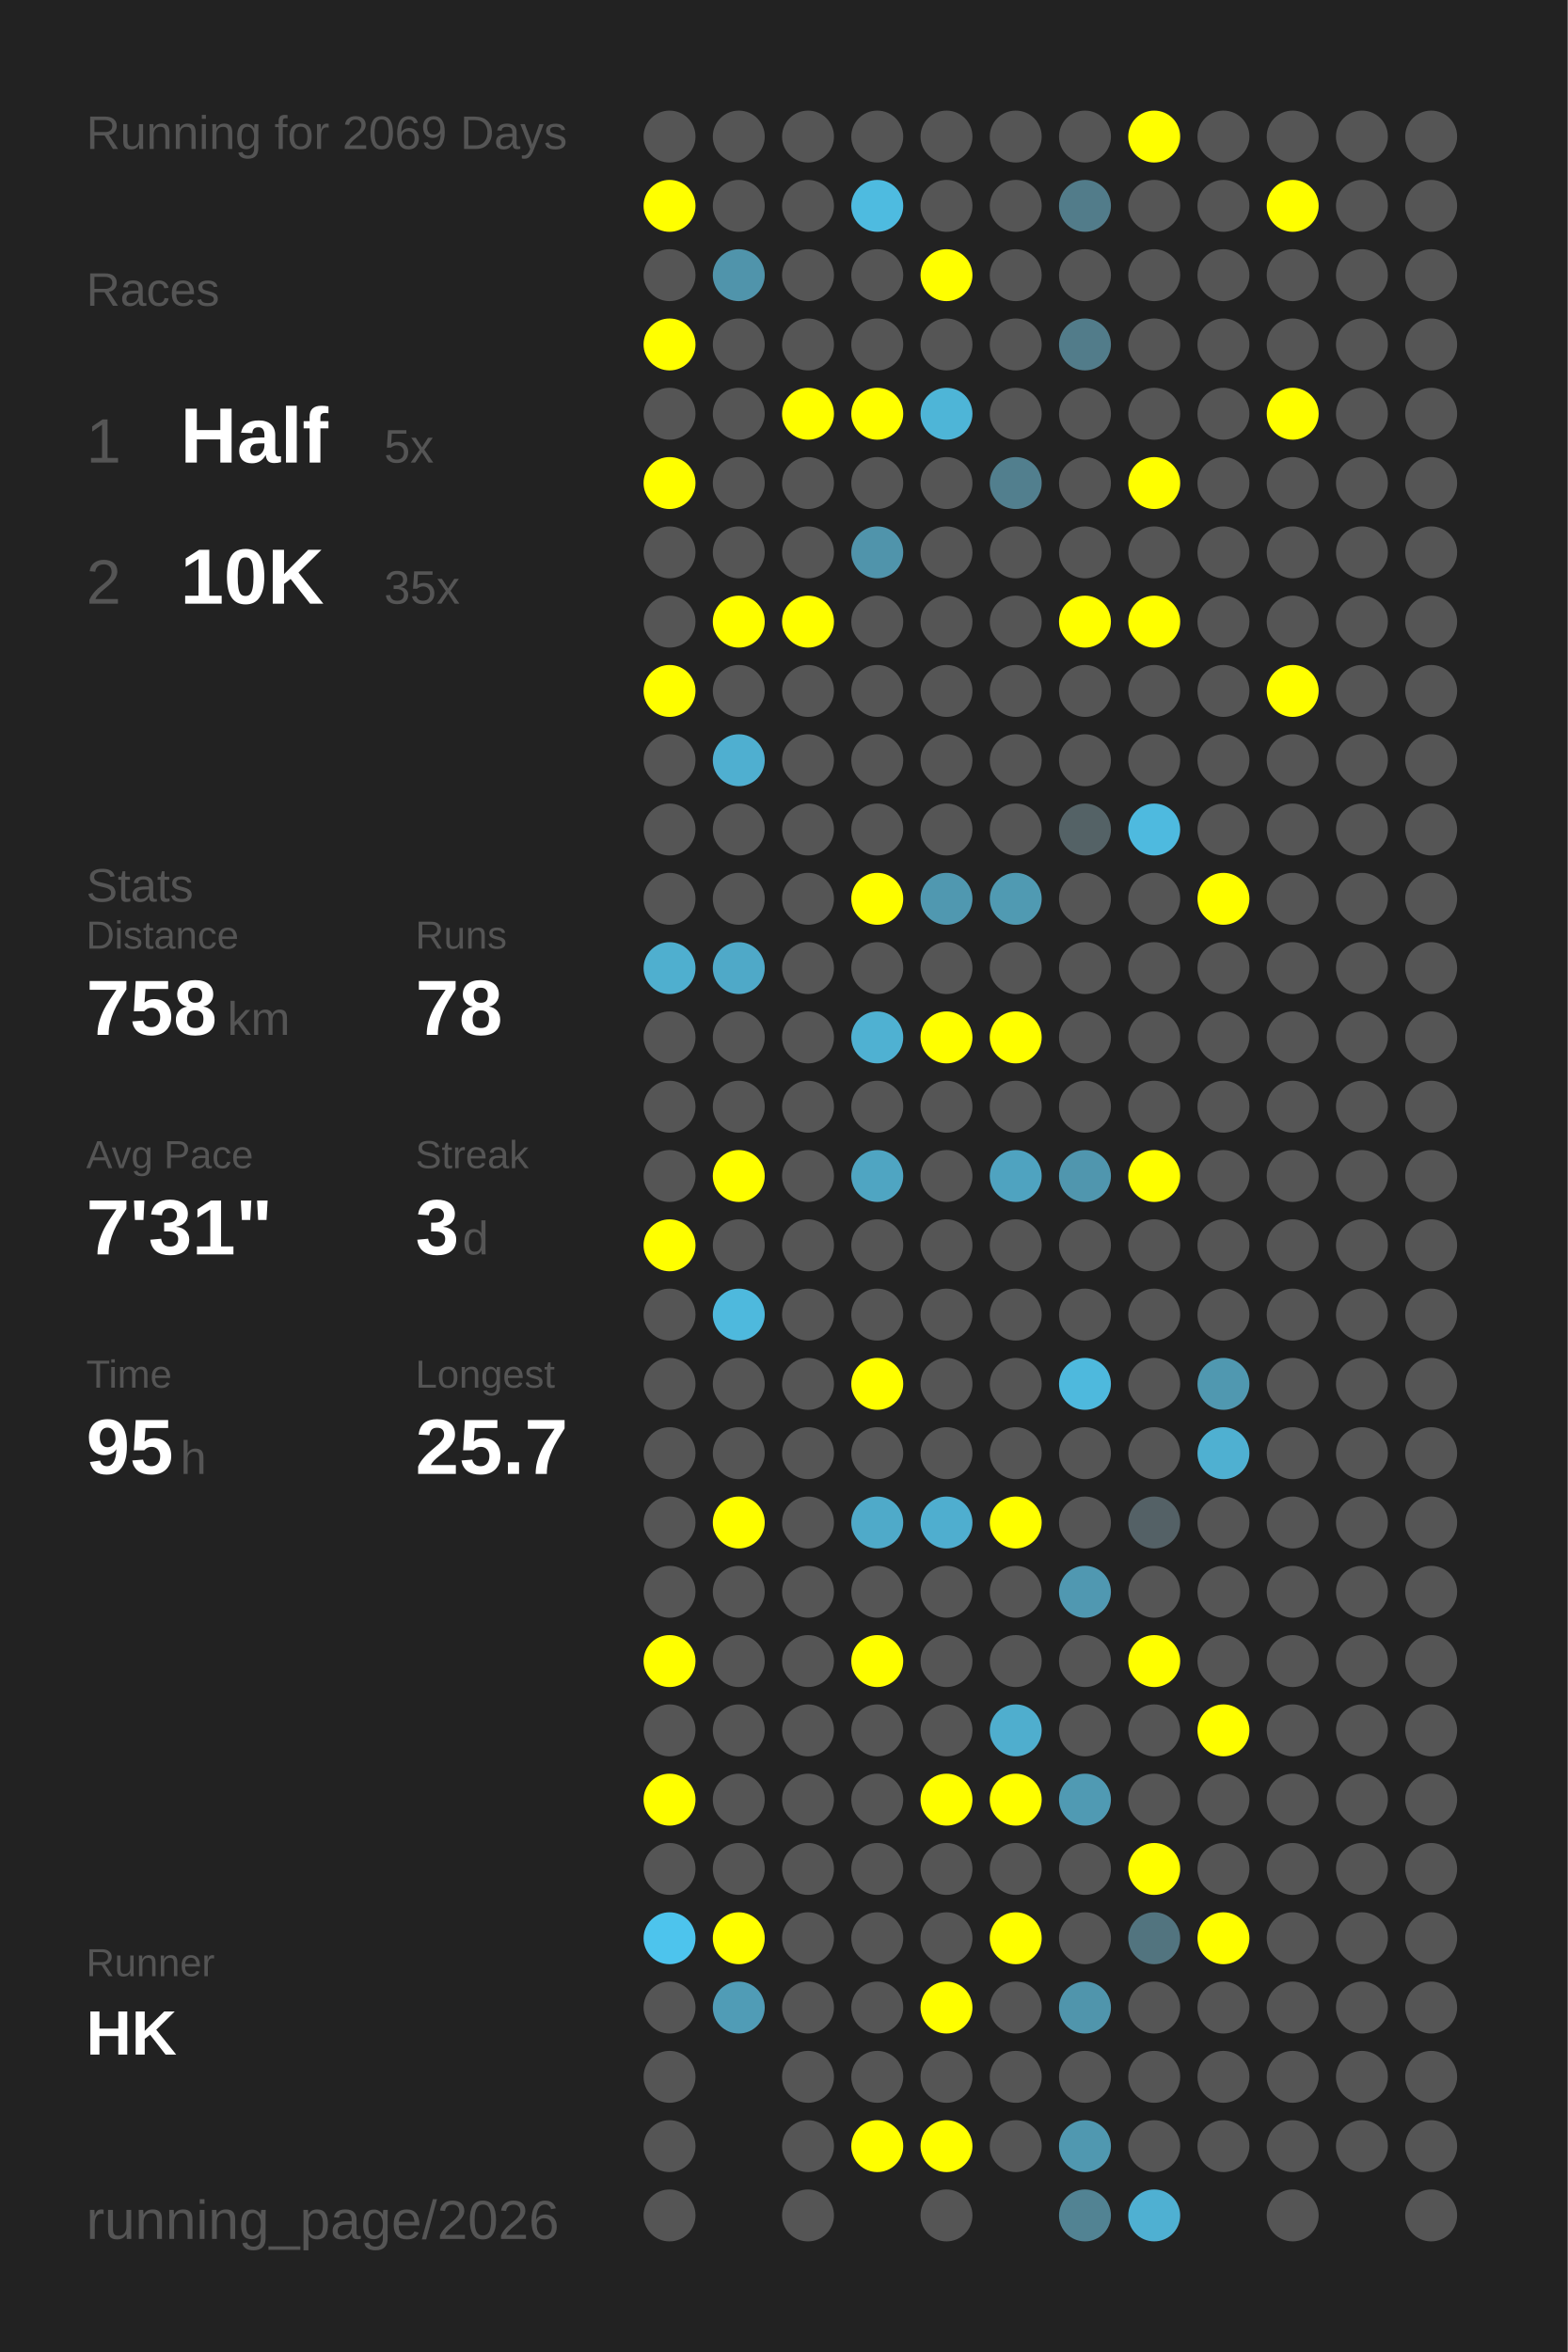
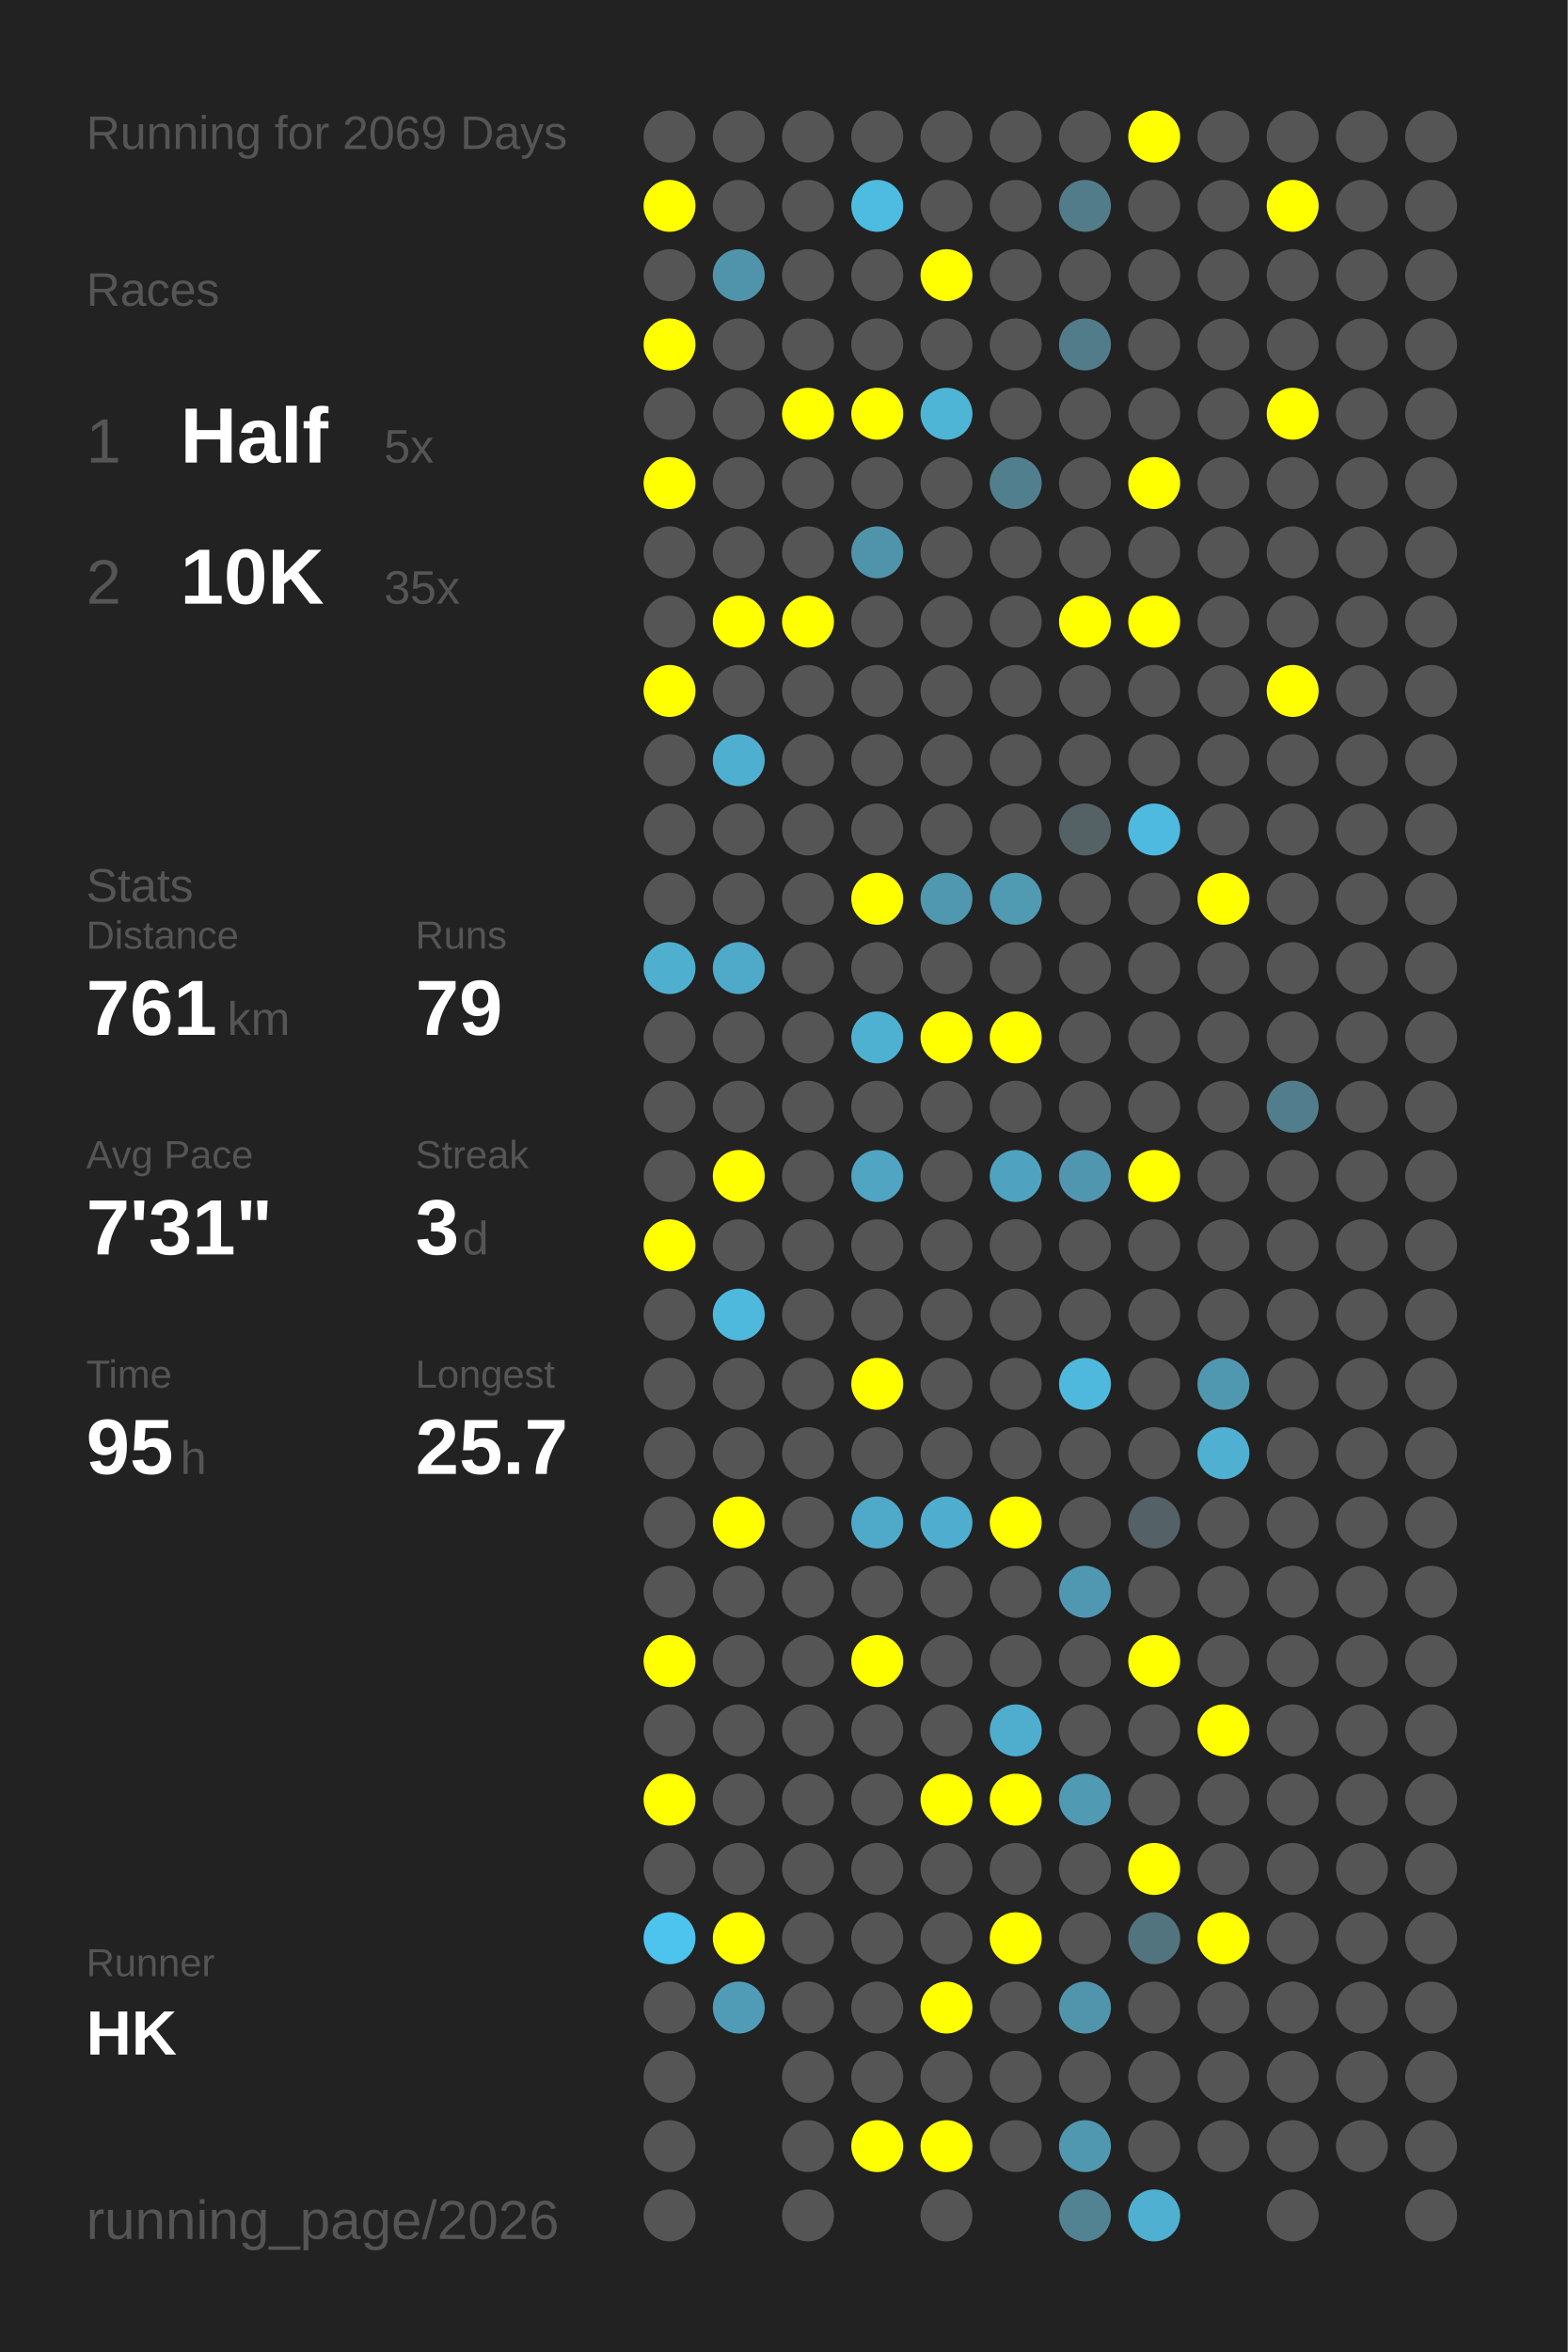
<svg xmlns="http://www.w3.org/2000/svg" baseProfile="full" height="300mm" version="1.1" viewBox="0,0,200,300" width="200mm">
  <defs />
  <rect fill="#222222" height="300" width="200" x="0" y="0" />
  <text fill="#555555" style="font-size:6px; font-family:Arial;" x="11" y="19">Running for 2069 Days</text>
  <text fill="#555555" style="font-size:6px; font-family:Arial;" x="11" y="39">Races</text>
  <text fill="#555555" style="font-size:8px; font-family:Arial;" x="11" y="59">1</text>
  <text fill="#FFFFFF" style="font-size:10px; font-family:Arial; font-weight:bold;" x="23" y="59">Half</text>
  <text fill="#555555" style="font-size:6px; font-family:Arial;" x="49" y="59">5x</text>
  <text fill="#555555" style="font-size:8px; font-family:Arial;" x="11" y="77">2</text>
  <text fill="#FFFFFF" style="font-size:10px; font-family:Arial; font-weight:bold;" x="23" y="77">10K</text>
  <text fill="#555555" style="font-size:6px; font-family:Arial;" x="49" y="77">35x</text>
  <text fill="#555555" style="font-size:6px; font-family:Arial;" x="11" y="115">Stats</text>
  <text fill="#555555" style="font-size:5px; font-family:Arial;" x="11" y="121">Distance</text>
-   <text fill="#FFFFFF" style="font-size:10px; font-family:Arial; font-weight:bold;" x="11" y="132">758</text>
+   <text fill="#FFFFFF" style="font-size:10px; font-family:Arial; font-weight:bold;" x="11" y="132">761</text>
  <text fill="#555555" style="font-size:6px; font-family:Arial;" x="29" y="132">km</text>
  <text fill="#555555" style="font-size:5px; font-family:Arial;" x="53" y="121">Runs</text>
-   <text fill="#FFFFFF" style="font-size:10px; font-family:Arial; font-weight:bold;" x="53" y="132">78</text>
+   <text fill="#FFFFFF" style="font-size:10px; font-family:Arial; font-weight:bold;" x="53" y="132">79</text>
  <text fill="#555555" style="font-size:5px; font-family:Arial;" x="11" y="149">Avg Pace</text>
  <text fill="#FFFFFF" style="font-size:10px; font-family:Arial; font-weight:bold;" x="11" y="160">7'31"</text>
  <text fill="#555555" style="font-size:5px; font-family:Arial;" x="53" y="149">Streak</text>
  <text fill="#FFFFFF" style="font-size:10px; font-family:Arial; font-weight:bold;" x="53" y="160">3</text>
  <text fill="#555555" style="font-size:6px; font-family:Arial;" x="59" y="160">d</text>
  <text fill="#555555" style="font-size:5px; font-family:Arial;" x="11" y="177">Time</text>
  <text fill="#FFFFFF" style="font-size:10px; font-family:Arial; font-weight:bold;" x="11" y="188">95</text>
  <text fill="#555555" style="font-size:6px; font-family:Arial;" x="23" y="188">h</text>
  <text fill="#555555" style="font-size:5px; font-family:Arial;" x="53" y="177">Longest</text>
  <text fill="#FFFFFF" style="font-size:10px; font-family:Arial; font-weight:bold;" x="53" y="188">25.7</text>
  <text fill="#555555" style="font-size:5px; font-family:Arial;" x="11" y="252.065">Runner</text>
  <text fill="#FFFFFF" style="font-size:8px; font-family:Arial; font-weight:bold;" x="11" y="262.065">HK</text>
  <text fill="#555555" style="font-size:7px; font-family:Arial;" x="11" y="285.581">running_page/2026</text>
  <circle cx="85.417" cy="17.419" fill="#555555" r="3.312" />
  <circle cx="85.417" cy="26.258" fill="#FFFF00" r="3.312" />
  <circle cx="85.417" cy="35.097" fill="#555555" r="3.312" />
  <circle cx="85.417" cy="43.935" fill="#FFFF00" r="3.312" />
  <circle cx="85.417" cy="52.774" fill="#555555" r="3.312" />
  <circle cx="85.417" cy="61.613" fill="#FFFF00" r="3.312" />
  <circle cx="85.417" cy="70.452" fill="#555555" r="3.312" />
  <circle cx="85.417" cy="79.29" fill="#555555" r="3.312" />
  <circle cx="85.417" cy="88.129" fill="#FFFF00" r="3.312" />
  <circle cx="85.417" cy="96.968" fill="#555555" r="3.312" />
  <circle cx="85.417" cy="105.806" fill="#555555" r="3.312" />
  <circle cx="85.417" cy="114.645" fill="#555555" r="3.312" />
  <circle cx="85.417" cy="123.484" fill="#4fafcf" r="3.312" />
  <circle cx="85.417" cy="132.323" fill="#555555" r="3.312" />
  <circle cx="85.417" cy="141.161" fill="#555555" r="3.312" />
  <circle cx="85.417" cy="150" fill="#555555" r="3.312" />
  <circle cx="85.417" cy="158.839" fill="#FFFF00" r="3.312" />
  <circle cx="85.417" cy="167.677" fill="#555555" r="3.312" />
  <circle cx="85.417" cy="176.516" fill="#555555" r="3.312" />
  <circle cx="85.417" cy="185.355" fill="#555555" r="3.312" />
  <circle cx="85.417" cy="194.194" fill="#555555" r="3.312" />
  <circle cx="85.417" cy="203.032" fill="#555555" r="3.312" />
  <circle cx="85.417" cy="211.871" fill="#FFFF00" r="3.312" />
  <circle cx="85.417" cy="220.71" fill="#555555" r="3.312" />
  <circle cx="85.417" cy="229.548" fill="#FFFF00" r="3.312" />
  <circle cx="85.417" cy="238.387" fill="#555555" r="3.312" />
  <circle cx="85.417" cy="247.226" fill="#4dc4ed" r="3.312" />
  <circle cx="85.417" cy="256.065" fill="#555555" r="3.312" />
  <circle cx="85.417" cy="264.903" fill="#555555" r="3.312" />
  <circle cx="85.417" cy="273.742" fill="#555555" r="3.312" />
  <circle cx="85.417" cy="282.581" fill="#555555" r="3.312" />
  <circle cx="94.25" cy="17.419" fill="#555555" r="3.312" />
  <circle cx="94.25" cy="26.258" fill="#555555" r="3.312" />
  <circle cx="94.25" cy="35.097" fill="#5094ab" r="3.312" />
  <circle cx="94.25" cy="43.935" fill="#555555" r="3.312" />
  <circle cx="94.25" cy="52.774" fill="#555555" r="3.312" />
  <circle cx="94.25" cy="61.613" fill="#555555" r="3.312" />
  <circle cx="94.25" cy="70.452" fill="#555555" r="3.312" />
  <circle cx="94.25" cy="79.29" fill="#FFFF00" r="3.312" />
  <circle cx="94.25" cy="88.129" fill="#555555" r="3.312" />
  <circle cx="94.25" cy="96.968" fill="#4fafd0" r="3.312" />
  <circle cx="94.25" cy="105.806" fill="#555555" r="3.312" />
  <circle cx="94.25" cy="114.645" fill="#555555" r="3.312" />
  <circle cx="94.25" cy="123.484" fill="#4fa9c8" r="3.312" />
  <circle cx="94.25" cy="132.323" fill="#555555" r="3.312" />
  <circle cx="94.25" cy="141.161" fill="#555555" r="3.312" />
  <circle cx="94.25" cy="150" fill="#FFFF00" r="3.312" />
  <circle cx="94.25" cy="158.839" fill="#555555" r="3.312" />
  <circle cx="94.25" cy="167.677" fill="#4eb9dd" r="3.312" />
  <circle cx="94.25" cy="176.516" fill="#555555" r="3.312" />
  <circle cx="94.25" cy="185.355" fill="#555555" r="3.312" />
  <circle cx="94.25" cy="194.194" fill="#FFFF00" r="3.312" />
  <circle cx="94.25" cy="203.032" fill="#555555" r="3.312" />
  <circle cx="94.25" cy="211.871" fill="#555555" r="3.312" />
  <circle cx="94.25" cy="220.71" fill="#555555" r="3.312" />
  <circle cx="94.25" cy="229.548" fill="#555555" r="3.312" />
  <circle cx="94.25" cy="238.387" fill="#555555" r="3.312" />
  <circle cx="94.25" cy="247.226" fill="#FFFF00" r="3.312" />
  <circle cx="94.25" cy="256.065" fill="#509cb6" r="3.312" />
  <circle cx="103.083" cy="17.419" fill="#555555" r="3.312" />
  <circle cx="103.083" cy="26.258" fill="#555555" r="3.312" />
  <circle cx="103.083" cy="35.097" fill="#555555" r="3.312" />
  <circle cx="103.083" cy="43.935" fill="#555555" r="3.312" />
  <circle cx="103.083" cy="52.774" fill="#FFFF00" r="3.312" />
  <circle cx="103.083" cy="61.613" fill="#555555" r="3.312" />
  <circle cx="103.083" cy="70.452" fill="#555555" r="3.312" />
  <circle cx="103.083" cy="79.29" fill="#FFFF00" r="3.312" />
  <circle cx="103.083" cy="88.129" fill="#555555" r="3.312" />
  <circle cx="103.083" cy="96.968" fill="#555555" r="3.312" />
  <circle cx="103.083" cy="105.806" fill="#555555" r="3.312" />
  <circle cx="103.083" cy="114.645" fill="#555555" r="3.312" />
  <circle cx="103.083" cy="123.484" fill="#555555" r="3.312" />
  <circle cx="103.083" cy="132.323" fill="#555555" r="3.312" />
  <circle cx="103.083" cy="141.161" fill="#555555" r="3.312" />
  <circle cx="103.083" cy="150" fill="#555555" r="3.312" />
  <circle cx="103.083" cy="158.839" fill="#555555" r="3.312" />
  <circle cx="103.083" cy="167.677" fill="#555555" r="3.312" />
  <circle cx="103.083" cy="176.516" fill="#555555" r="3.312" />
  <circle cx="103.083" cy="185.355" fill="#555555" r="3.312" />
  <circle cx="103.083" cy="194.194" fill="#555555" r="3.312" />
  <circle cx="103.083" cy="203.032" fill="#555555" r="3.312" />
  <circle cx="103.083" cy="211.871" fill="#555555" r="3.312" />
  <circle cx="103.083" cy="220.71" fill="#555555" r="3.312" />
  <circle cx="103.083" cy="229.548" fill="#555555" r="3.312" />
  <circle cx="103.083" cy="238.387" fill="#555555" r="3.312" />
  <circle cx="103.083" cy="247.226" fill="#555555" r="3.312" />
  <circle cx="103.083" cy="256.065" fill="#555555" r="3.312" />
  <circle cx="103.083" cy="264.903" fill="#555555" r="3.312" />
  <circle cx="103.083" cy="273.742" fill="#555555" r="3.312" />
  <circle cx="103.083" cy="282.581" fill="#555555" r="3.312" />
  <circle cx="111.917" cy="17.419" fill="#555555" r="3.312" />
  <circle cx="111.917" cy="26.258" fill="#4ebbe0" r="3.312" />
  <circle cx="111.917" cy="35.097" fill="#555555" r="3.312" />
  <circle cx="111.917" cy="43.935" fill="#555555" r="3.312" />
  <circle cx="111.917" cy="52.774" fill="#FFFF00" r="3.312" />
  <circle cx="111.917" cy="61.613" fill="#555555" r="3.312" />
  <circle cx="111.917" cy="70.452" fill="#5094ab" r="3.312" />
  <circle cx="111.917" cy="79.29" fill="#555555" r="3.312" />
  <circle cx="111.917" cy="88.129" fill="#555555" r="3.312" />
  <circle cx="111.917" cy="96.968" fill="#555555" r="3.312" />
  <circle cx="111.917" cy="105.806" fill="#555555" r="3.312" />
  <circle cx="111.917" cy="114.645" fill="#FFFF00" r="3.312" />
  <circle cx="111.917" cy="123.484" fill="#555555" r="3.312" />
  <circle cx="111.917" cy="132.323" fill="#4fb1d2" r="3.312" />
  <circle cx="111.917" cy="141.161" fill="#555555" r="3.312" />
  <circle cx="111.917" cy="150" fill="#4fa5c2" r="3.312" />
  <circle cx="111.917" cy="158.839" fill="#555555" r="3.312" />
  <circle cx="111.917" cy="167.677" fill="#555555" r="3.312" />
  <circle cx="111.917" cy="176.516" fill="#FFFF00" r="3.312" />
  <circle cx="111.917" cy="185.355" fill="#555555" r="3.312" />
  <circle cx="111.917" cy="194.194" fill="#4faac9" r="3.312" />
  <circle cx="111.917" cy="203.032" fill="#555555" r="3.312" />
  <circle cx="111.917" cy="211.871" fill="#FFFF00" r="3.312" />
  <circle cx="111.917" cy="220.71" fill="#555555" r="3.312" />
  <circle cx="111.917" cy="229.548" fill="#555555" r="3.312" />
  <circle cx="111.917" cy="238.387" fill="#555555" r="3.312" />
  <circle cx="111.917" cy="247.226" fill="#555555" r="3.312" />
  <circle cx="111.917" cy="256.065" fill="#555555" r="3.312" />
  <circle cx="111.917" cy="264.903" fill="#555555" r="3.312" />
  <circle cx="111.917" cy="273.742" fill="#FFFF00" r="3.312" />
  <circle cx="120.75" cy="17.419" fill="#555555" r="3.312" />
  <circle cx="120.75" cy="26.258" fill="#555555" r="3.312" />
  <circle cx="120.75" cy="35.097" fill="#FFFF00" r="3.312" />
  <circle cx="120.75" cy="43.935" fill="#555555" r="3.312" />
  <circle cx="120.75" cy="52.774" fill="#4eb5d7" r="3.312" />
  <circle cx="120.75" cy="61.613" fill="#555555" r="3.312" />
  <circle cx="120.75" cy="70.452" fill="#555555" r="3.312" />
  <circle cx="120.75" cy="79.29" fill="#555555" r="3.312" />
  <circle cx="120.75" cy="88.129" fill="#555555" r="3.312" />
  <circle cx="120.75" cy="96.968" fill="#555555" r="3.312" />
  <circle cx="120.75" cy="105.806" fill="#555555" r="3.312" />
  <circle cx="120.75" cy="114.645" fill="#5098b0" r="3.312" />
  <circle cx="120.75" cy="123.484" fill="#555555" r="3.312" />
  <circle cx="120.75" cy="132.323" fill="#FFFF00" r="3.312" />
  <circle cx="120.75" cy="141.161" fill="#555555" r="3.312" />
  <circle cx="120.75" cy="150" fill="#555555" r="3.312" />
  <circle cx="120.75" cy="158.839" fill="#555555" r="3.312" />
  <circle cx="120.75" cy="167.677" fill="#555555" r="3.312" />
  <circle cx="120.75" cy="176.516" fill="#555555" r="3.312" />
  <circle cx="120.75" cy="185.355" fill="#555555" r="3.312" />
  <circle cx="120.75" cy="194.194" fill="#4faecf" r="3.312" />
  <circle cx="120.75" cy="203.032" fill="#555555" r="3.312" />
  <circle cx="120.75" cy="211.871" fill="#555555" r="3.312" />
  <circle cx="120.75" cy="220.71" fill="#555555" r="3.312" />
  <circle cx="120.75" cy="229.548" fill="#FFFF00" r="3.312" />
  <circle cx="120.75" cy="238.387" fill="#555555" r="3.312" />
  <circle cx="120.75" cy="247.226" fill="#555555" r="3.312" />
  <circle cx="120.75" cy="256.065" fill="#FFFF00" r="3.312" />
  <circle cx="120.75" cy="264.903" fill="#555555" r="3.312" />
  <circle cx="120.75" cy="273.742" fill="#FFFF00" r="3.312" />
  <circle cx="120.75" cy="282.581" fill="#555555" r="3.312" />
  <circle cx="129.583" cy="17.419" fill="#555555" r="3.312" />
  <circle cx="129.583" cy="26.258" fill="#555555" r="3.312" />
  <circle cx="129.583" cy="35.097" fill="#555555" r="3.312" />
  <circle cx="129.583" cy="43.935" fill="#555555" r="3.312" />
  <circle cx="129.583" cy="52.774" fill="#555555" r="3.312" />
  <circle cx="129.583" cy="61.613" fill="#527f8e" r="3.312" />
  <circle cx="129.583" cy="70.452" fill="#555555" r="3.312" />
  <circle cx="129.583" cy="79.29" fill="#555555" r="3.312" />
  <circle cx="129.583" cy="88.129" fill="#555555" r="3.312" />
  <circle cx="129.583" cy="96.968" fill="#555555" r="3.312" />
  <circle cx="129.583" cy="105.806" fill="#555555" r="3.312" />
  <circle cx="129.583" cy="114.645" fill="#509ab2" r="3.312" />
  <circle cx="129.583" cy="123.484" fill="#555555" r="3.312" />
  <circle cx="129.583" cy="132.323" fill="#FFFF00" r="3.312" />
  <circle cx="129.583" cy="141.161" fill="#555555" r="3.312" />
  <circle cx="129.583" cy="150" fill="#4fa3c0" r="3.312" />
  <circle cx="129.583" cy="158.839" fill="#555555" r="3.312" />
  <circle cx="129.583" cy="167.677" fill="#555555" r="3.312" />
  <circle cx="129.583" cy="176.516" fill="#555555" r="3.312" />
  <circle cx="129.583" cy="185.355" fill="#555555" r="3.312" />
  <circle cx="129.583" cy="194.194" fill="#FFFF00" r="3.312" />
  <circle cx="129.583" cy="203.032" fill="#555555" r="3.312" />
  <circle cx="129.583" cy="211.871" fill="#555555" r="3.312" />
  <circle cx="129.583" cy="220.71" fill="#4faece" r="3.312" />
  <circle cx="129.583" cy="229.548" fill="#FFFF00" r="3.312" />
  <circle cx="129.583" cy="238.387" fill="#555555" r="3.312" />
  <circle cx="129.583" cy="247.226" fill="#FFFF00" r="3.312" />
  <circle cx="129.583" cy="256.065" fill="#555555" r="3.312" />
  <circle cx="129.583" cy="264.903" fill="#555555" r="3.312" />
  <circle cx="129.583" cy="273.742" fill="#555555" r="3.312" />
  <circle cx="138.417" cy="17.419" fill="#555555" r="3.312" />
  <circle cx="138.417" cy="26.258" fill="#527c8a" r="3.312" />
  <circle cx="138.417" cy="35.097" fill="#555555" r="3.312" />
  <circle cx="138.417" cy="43.935" fill="#527c8a" r="3.312" />
  <circle cx="138.417" cy="52.774" fill="#555555" r="3.312" />
  <circle cx="138.417" cy="61.613" fill="#555555" r="3.312" />
  <circle cx="138.417" cy="70.452" fill="#555555" r="3.312" />
  <circle cx="138.417" cy="79.29" fill="#FFFF00" r="3.312" />
  <circle cx="138.417" cy="88.129" fill="#555555" r="3.312" />
  <circle cx="138.417" cy="96.968" fill="#555555" r="3.312" />
  <circle cx="138.417" cy="105.806" fill="#546266" r="3.312" />
  <circle cx="138.417" cy="114.645" fill="#555555" r="3.312" />
  <circle cx="138.417" cy="123.484" fill="#555555" r="3.312" />
  <circle cx="138.417" cy="132.323" fill="#555555" r="3.312" />
  <circle cx="138.417" cy="141.161" fill="#555555" r="3.312" />
  <circle cx="138.417" cy="150" fill="#5096ae" r="3.312" />
  <circle cx="138.417" cy="158.839" fill="#555555" r="3.312" />
  <circle cx="138.417" cy="167.677" fill="#555555" r="3.312" />
  <circle cx="138.417" cy="176.516" fill="#4eb9dd" r="3.312" />
  <circle cx="138.417" cy="185.355" fill="#555555" r="3.312" />
  <circle cx="138.417" cy="194.194" fill="#555555" r="3.312" />
  <circle cx="138.417" cy="203.032" fill="#5098b1" r="3.312" />
  <circle cx="138.417" cy="211.871" fill="#555555" r="3.312" />
  <circle cx="138.417" cy="220.71" fill="#555555" r="3.312" />
  <circle cx="138.417" cy="229.548" fill="#509ab3" r="3.312" />
  <circle cx="138.417" cy="238.387" fill="#555555" r="3.312" />
  <circle cx="138.417" cy="247.226" fill="#555555" r="3.312" />
  <circle cx="138.417" cy="256.065" fill="#5095ac" r="3.312" />
  <circle cx="138.417" cy="264.903" fill="#555555" r="3.312" />
  <circle cx="138.417" cy="273.742" fill="#5098b0" r="3.312" />
  <circle cx="138.417" cy="282.581" fill="#528393" r="3.312" />
  <circle cx="147.25" cy="17.419" fill="#FFFF00" r="3.312" />
  <circle cx="147.25" cy="26.258" fill="#555555" r="3.312" />
  <circle cx="147.25" cy="35.097" fill="#555555" r="3.312" />
  <circle cx="147.25" cy="43.935" fill="#555555" r="3.312" />
  <circle cx="147.25" cy="52.774" fill="#555555" r="3.312" />
  <circle cx="147.25" cy="61.613" fill="#FFFF00" r="3.312" />
  <circle cx="147.25" cy="70.452" fill="#555555" r="3.312" />
  <circle cx="147.25" cy="79.29" fill="#FFFF00" r="3.312" />
  <circle cx="147.25" cy="88.129" fill="#555555" r="3.312" />
  <circle cx="147.25" cy="96.968" fill="#555555" r="3.312" />
  <circle cx="147.25" cy="105.806" fill="#4ebadf" r="3.312" />
  <circle cx="147.25" cy="114.645" fill="#555555" r="3.312" />
  <circle cx="147.25" cy="123.484" fill="#555555" r="3.312" />
  <circle cx="147.25" cy="132.323" fill="#555555" r="3.312" />
  <circle cx="147.25" cy="141.161" fill="#555555" r="3.312" />
  <circle cx="147.25" cy="150" fill="#FFFF00" r="3.312" />
  <circle cx="147.25" cy="158.839" fill="#555555" r="3.312" />
  <circle cx="147.25" cy="167.677" fill="#555555" r="3.312" />
  <circle cx="147.25" cy="176.516" fill="#555555" r="3.312" />
  <circle cx="147.25" cy="185.355" fill="#555555" r="3.312" />
  <circle cx="147.25" cy="194.194" fill="#546166" r="3.312" />
  <circle cx="147.25" cy="203.032" fill="#555555" r="3.312" />
  <circle cx="147.25" cy="211.871" fill="#FFFF00" r="3.312" />
  <circle cx="147.25" cy="220.71" fill="#555555" r="3.312" />
  <circle cx="147.25" cy="229.548" fill="#555555" r="3.312" />
  <circle cx="147.25" cy="238.387" fill="#FFFF00" r="3.312" />
  <circle cx="147.25" cy="247.226" fill="#52747f" r="3.312" />
  <circle cx="147.25" cy="256.065" fill="#555555" r="3.312" />
  <circle cx="147.25" cy="264.903" fill="#555555" r="3.312" />
  <circle cx="147.25" cy="273.742" fill="#555555" r="3.312" />
  <circle cx="147.25" cy="282.581" fill="#4fb0d2" r="3.312" />
  <circle cx="156.083" cy="17.419" fill="#555555" r="3.312" />
  <circle cx="156.083" cy="26.258" fill="#555555" r="3.312" />
  <circle cx="156.083" cy="35.097" fill="#555555" r="3.312" />
  <circle cx="156.083" cy="43.935" fill="#555555" r="3.312" />
  <circle cx="156.083" cy="52.774" fill="#555555" r="3.312" />
  <circle cx="156.083" cy="61.613" fill="#555555" r="3.312" />
  <circle cx="156.083" cy="70.452" fill="#555555" r="3.312" />
  <circle cx="156.083" cy="79.29" fill="#555555" r="3.312" />
  <circle cx="156.083" cy="88.129" fill="#555555" r="3.312" />
  <circle cx="156.083" cy="96.968" fill="#555555" r="3.312" />
  <circle cx="156.083" cy="105.806" fill="#555555" r="3.312" />
  <circle cx="156.083" cy="114.645" fill="#FFFF00" r="3.312" />
  <circle cx="156.083" cy="123.484" fill="#555555" r="3.312" />
  <circle cx="156.083" cy="132.323" fill="#555555" r="3.312" />
  <circle cx="156.083" cy="141.161" fill="#555555" r="3.312" />
  <circle cx="156.083" cy="150" fill="#555555" r="3.312" />
  <circle cx="156.083" cy="158.839" fill="#555555" r="3.312" />
  <circle cx="156.083" cy="167.677" fill="#555555" r="3.312" />
  <circle cx="156.083" cy="176.516" fill="#5098b0" r="3.312" />
  <circle cx="156.083" cy="185.355" fill="#4fb0d1" r="3.312" />
  <circle cx="156.083" cy="194.194" fill="#555555" r="3.312" />
  <circle cx="156.083" cy="203.032" fill="#555555" r="3.312" />
  <circle cx="156.083" cy="211.871" fill="#555555" r="3.312" />
  <circle cx="156.083" cy="220.71" fill="#FFFF00" r="3.312" />
  <circle cx="156.083" cy="229.548" fill="#555555" r="3.312" />
  <circle cx="156.083" cy="238.387" fill="#555555" r="3.312" />
  <circle cx="156.083" cy="247.226" fill="#FFFF00" r="3.312" />
  <circle cx="156.083" cy="256.065" fill="#555555" r="3.312" />
  <circle cx="156.083" cy="264.903" fill="#555555" r="3.312" />
  <circle cx="156.083" cy="273.742" fill="#555555" r="3.312" />
  <circle cx="164.917" cy="17.419" fill="#555555" r="3.312" />
  <circle cx="164.917" cy="26.258" fill="#FFFF00" r="3.312" />
  <circle cx="164.917" cy="35.097" fill="#555555" r="3.312" />
  <circle cx="164.917" cy="43.935" fill="#555555" r="3.312" />
  <circle cx="164.917" cy="52.774" fill="#FFFF00" r="3.312" />
  <circle cx="164.917" cy="61.613" fill="#555555" r="3.312" />
  <circle cx="164.917" cy="70.452" fill="#555555" r="3.312" />
  <circle cx="164.917" cy="79.29" fill="#555555" r="3.312" />
  <circle cx="164.917" cy="88.129" fill="#FFFF00" r="3.312" />
  <circle cx="164.917" cy="96.968" fill="#555555" r="3.312" />
  <circle cx="164.917" cy="105.806" fill="#555555" r="3.312" />
  <circle cx="164.917" cy="114.645" fill="#555555" r="3.312" />
  <circle cx="164.917" cy="123.484" fill="#555555" r="3.312" />
  <circle cx="164.917" cy="132.323" fill="#555555" r="3.312" />
-   <circle cx="164.917" cy="141.161" fill="#555555" r="3.312" />
+   <circle cx="164.917" cy="141.161" fill="#527d8c" r="3.312" />
  <circle cx="164.917" cy="150" fill="#555555" r="3.312" />
  <circle cx="164.917" cy="158.839" fill="#555555" r="3.312" />
  <circle cx="164.917" cy="167.677" fill="#555555" r="3.312" />
  <circle cx="164.917" cy="176.516" fill="#555555" r="3.312" />
  <circle cx="164.917" cy="185.355" fill="#555555" r="3.312" />
  <circle cx="164.917" cy="194.194" fill="#555555" r="3.312" />
  <circle cx="164.917" cy="203.032" fill="#555555" r="3.312" />
  <circle cx="164.917" cy="211.871" fill="#555555" r="3.312" />
  <circle cx="164.917" cy="220.71" fill="#555555" r="3.312" />
  <circle cx="164.917" cy="229.548" fill="#555555" r="3.312" />
  <circle cx="164.917" cy="238.387" fill="#555555" r="3.312" />
  <circle cx="164.917" cy="247.226" fill="#555555" r="3.312" />
  <circle cx="164.917" cy="256.065" fill="#555555" r="3.312" />
  <circle cx="164.917" cy="264.903" fill="#555555" r="3.312" />
  <circle cx="164.917" cy="273.742" fill="#555555" r="3.312" />
  <circle cx="164.917" cy="282.581" fill="#555555" r="3.312" />
  <circle cx="173.75" cy="17.419" fill="#555555" r="3.312" />
  <circle cx="173.75" cy="26.258" fill="#555555" r="3.312" />
  <circle cx="173.75" cy="35.097" fill="#555555" r="3.312" />
  <circle cx="173.75" cy="43.935" fill="#555555" r="3.312" />
  <circle cx="173.75" cy="52.774" fill="#555555" r="3.312" />
  <circle cx="173.75" cy="61.613" fill="#555555" r="3.312" />
  <circle cx="173.75" cy="70.452" fill="#555555" r="3.312" />
  <circle cx="173.75" cy="79.29" fill="#555555" r="3.312" />
  <circle cx="173.75" cy="88.129" fill="#555555" r="3.312" />
  <circle cx="173.75" cy="96.968" fill="#555555" r="3.312" />
  <circle cx="173.75" cy="105.806" fill="#555555" r="3.312" />
  <circle cx="173.75" cy="114.645" fill="#555555" r="3.312" />
  <circle cx="173.75" cy="123.484" fill="#555555" r="3.312" />
  <circle cx="173.75" cy="132.323" fill="#555555" r="3.312" />
  <circle cx="173.75" cy="141.161" fill="#555555" r="3.312" />
  <circle cx="173.75" cy="150" fill="#555555" r="3.312" />
  <circle cx="173.75" cy="158.839" fill="#555555" r="3.312" />
  <circle cx="173.75" cy="167.677" fill="#555555" r="3.312" />
  <circle cx="173.75" cy="176.516" fill="#555555" r="3.312" />
  <circle cx="173.75" cy="185.355" fill="#555555" r="3.312" />
  <circle cx="173.75" cy="194.194" fill="#555555" r="3.312" />
  <circle cx="173.75" cy="203.032" fill="#555555" r="3.312" />
  <circle cx="173.75" cy="211.871" fill="#555555" r="3.312" />
  <circle cx="173.75" cy="220.71" fill="#555555" r="3.312" />
  <circle cx="173.75" cy="229.548" fill="#555555" r="3.312" />
  <circle cx="173.75" cy="238.387" fill="#555555" r="3.312" />
  <circle cx="173.75" cy="247.226" fill="#555555" r="3.312" />
  <circle cx="173.75" cy="256.065" fill="#555555" r="3.312" />
  <circle cx="173.75" cy="264.903" fill="#555555" r="3.312" />
  <circle cx="173.75" cy="273.742" fill="#555555" r="3.312" />
  <circle cx="182.583" cy="17.419" fill="#555555" r="3.312" />
  <circle cx="182.583" cy="26.258" fill="#555555" r="3.312" />
  <circle cx="182.583" cy="35.097" fill="#555555" r="3.312" />
  <circle cx="182.583" cy="43.935" fill="#555555" r="3.312" />
  <circle cx="182.583" cy="52.774" fill="#555555" r="3.312" />
  <circle cx="182.583" cy="61.613" fill="#555555" r="3.312" />
  <circle cx="182.583" cy="70.452" fill="#555555" r="3.312" />
  <circle cx="182.583" cy="79.29" fill="#555555" r="3.312" />
  <circle cx="182.583" cy="88.129" fill="#555555" r="3.312" />
  <circle cx="182.583" cy="96.968" fill="#555555" r="3.312" />
  <circle cx="182.583" cy="105.806" fill="#555555" r="3.312" />
  <circle cx="182.583" cy="114.645" fill="#555555" r="3.312" />
  <circle cx="182.583" cy="123.484" fill="#555555" r="3.312" />
  <circle cx="182.583" cy="132.323" fill="#555555" r="3.312" />
  <circle cx="182.583" cy="141.161" fill="#555555" r="3.312" />
  <circle cx="182.583" cy="150" fill="#555555" r="3.312" />
  <circle cx="182.583" cy="158.839" fill="#555555" r="3.312" />
  <circle cx="182.583" cy="167.677" fill="#555555" r="3.312" />
  <circle cx="182.583" cy="176.516" fill="#555555" r="3.312" />
  <circle cx="182.583" cy="185.355" fill="#555555" r="3.312" />
  <circle cx="182.583" cy="194.194" fill="#555555" r="3.312" />
  <circle cx="182.583" cy="203.032" fill="#555555" r="3.312" />
  <circle cx="182.583" cy="211.871" fill="#555555" r="3.312" />
  <circle cx="182.583" cy="220.71" fill="#555555" r="3.312" />
  <circle cx="182.583" cy="229.548" fill="#555555" r="3.312" />
  <circle cx="182.583" cy="238.387" fill="#555555" r="3.312" />
  <circle cx="182.583" cy="247.226" fill="#555555" r="3.312" />
  <circle cx="182.583" cy="256.065" fill="#555555" r="3.312" />
  <circle cx="182.583" cy="264.903" fill="#555555" r="3.312" />
  <circle cx="182.583" cy="273.742" fill="#555555" r="3.312" />
  <circle cx="182.583" cy="282.581" fill="#555555" r="3.312" />
</svg>
